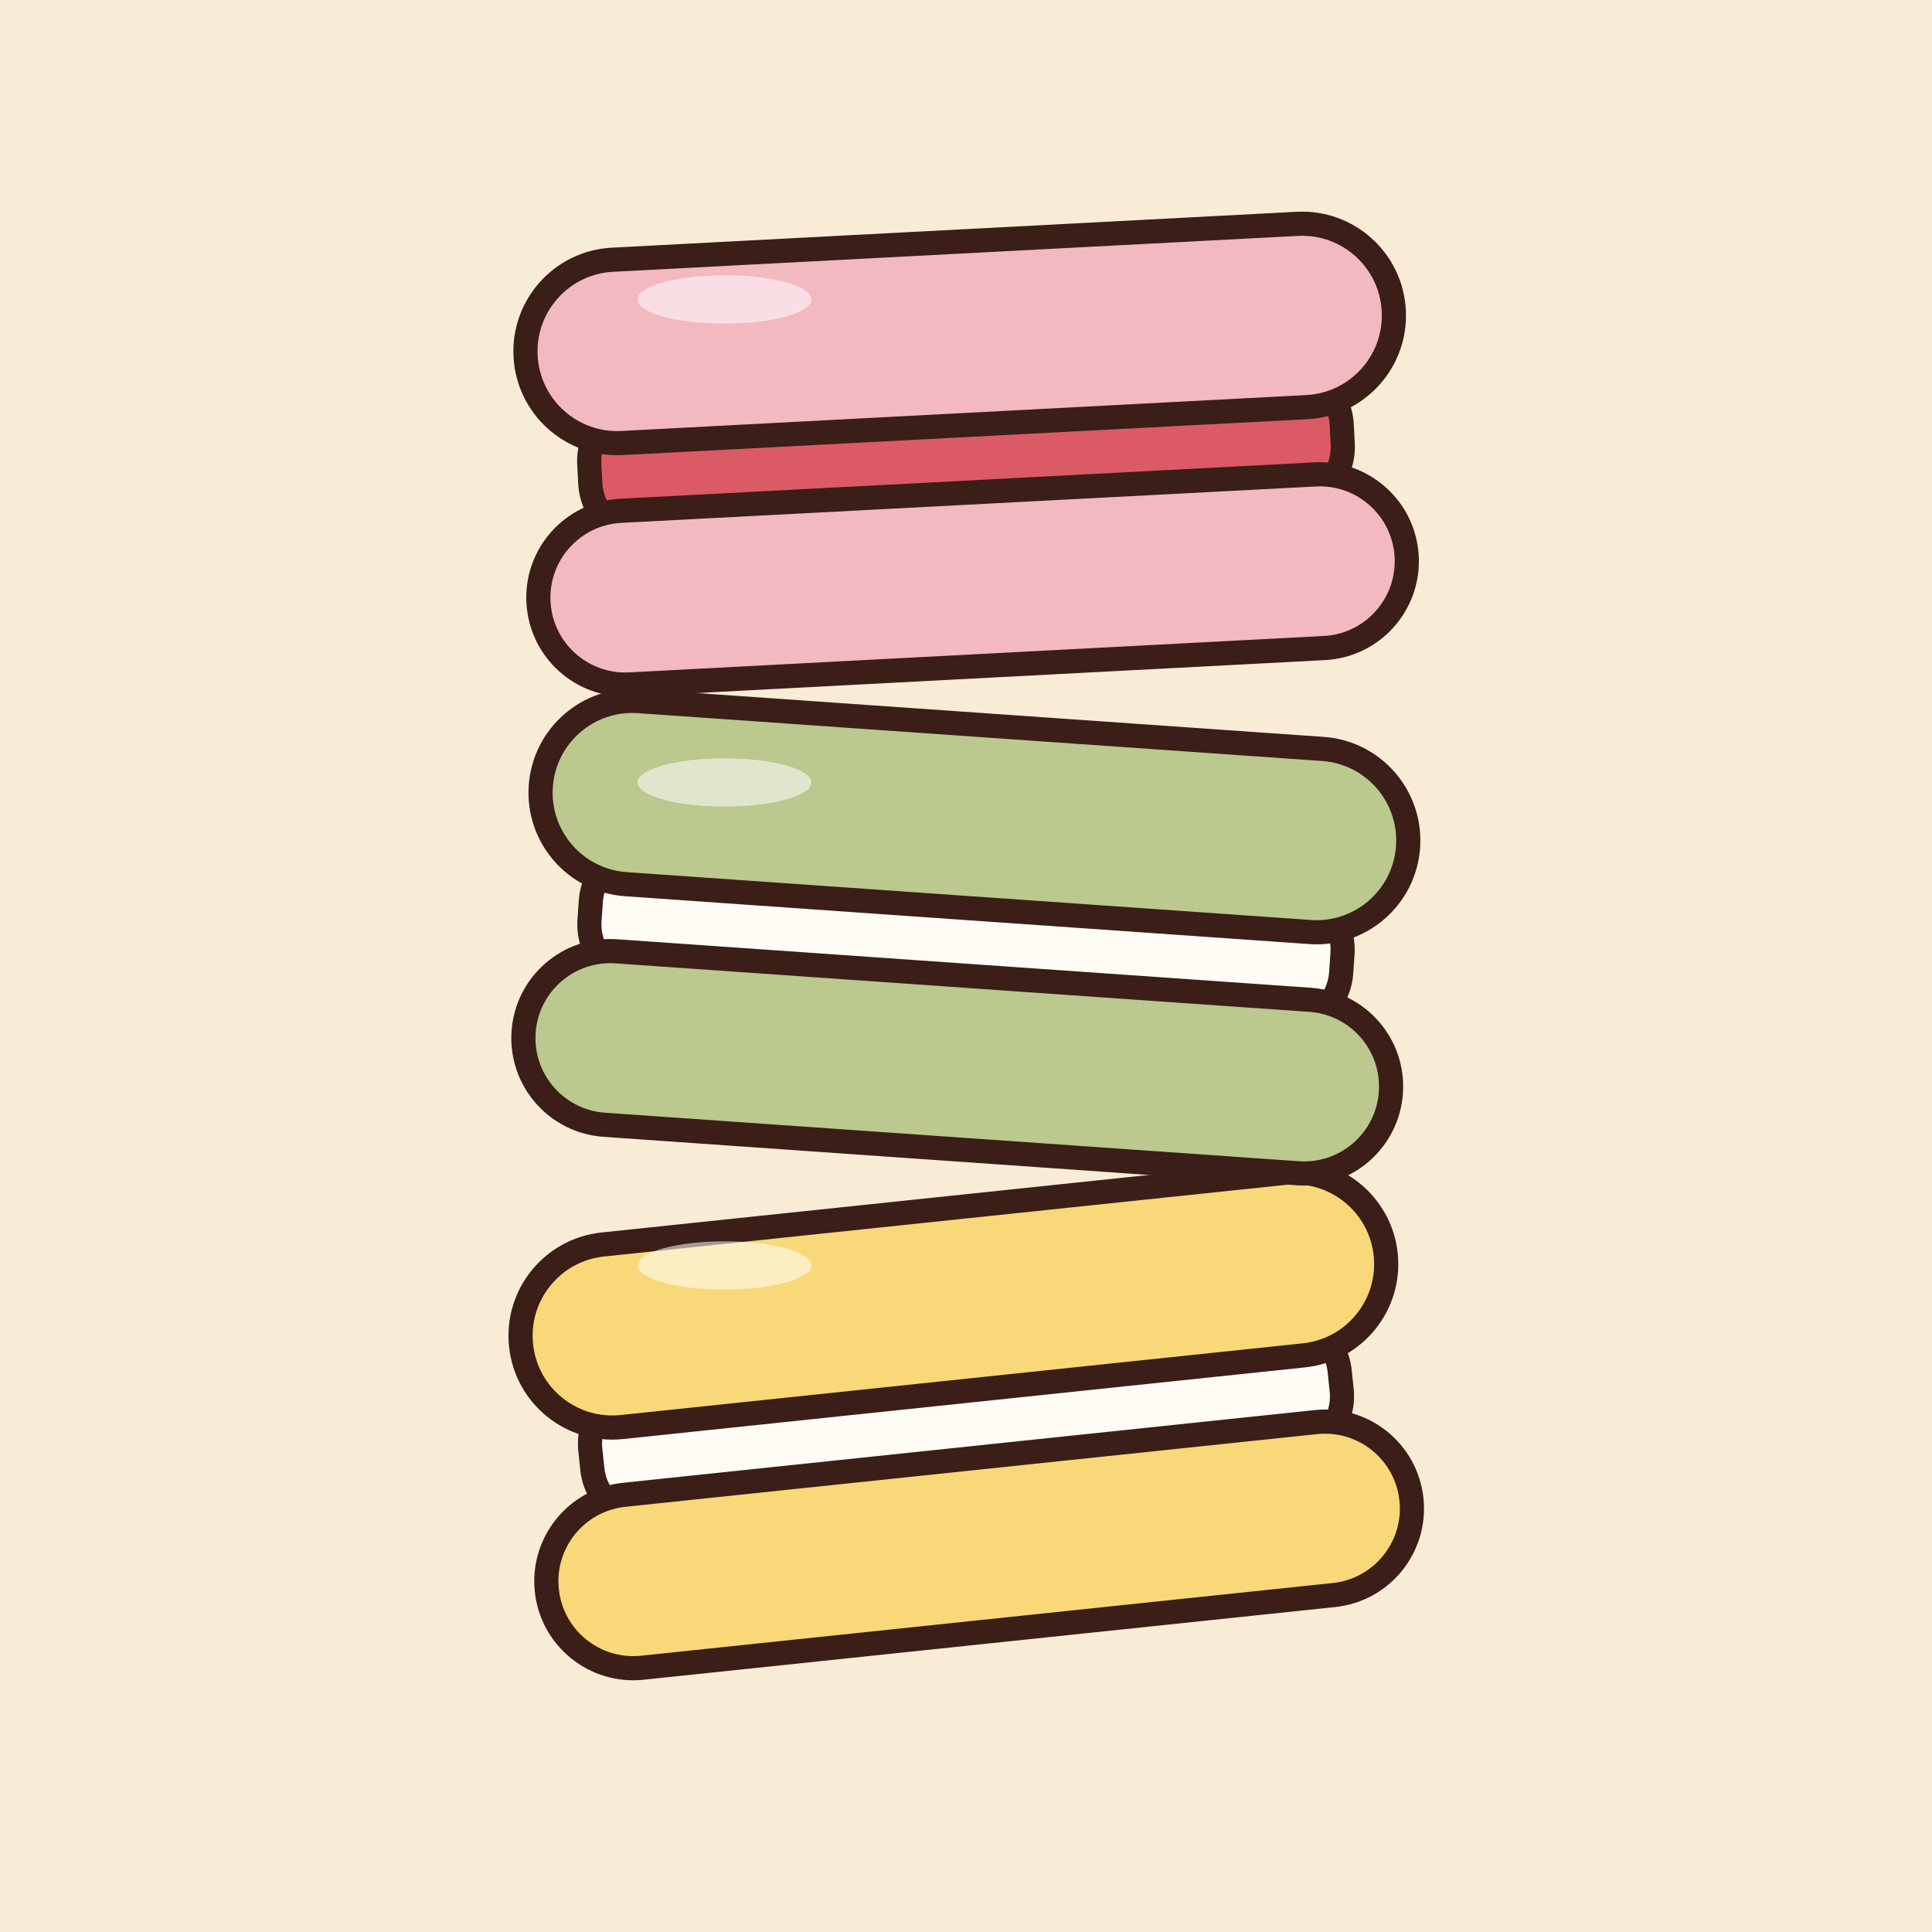
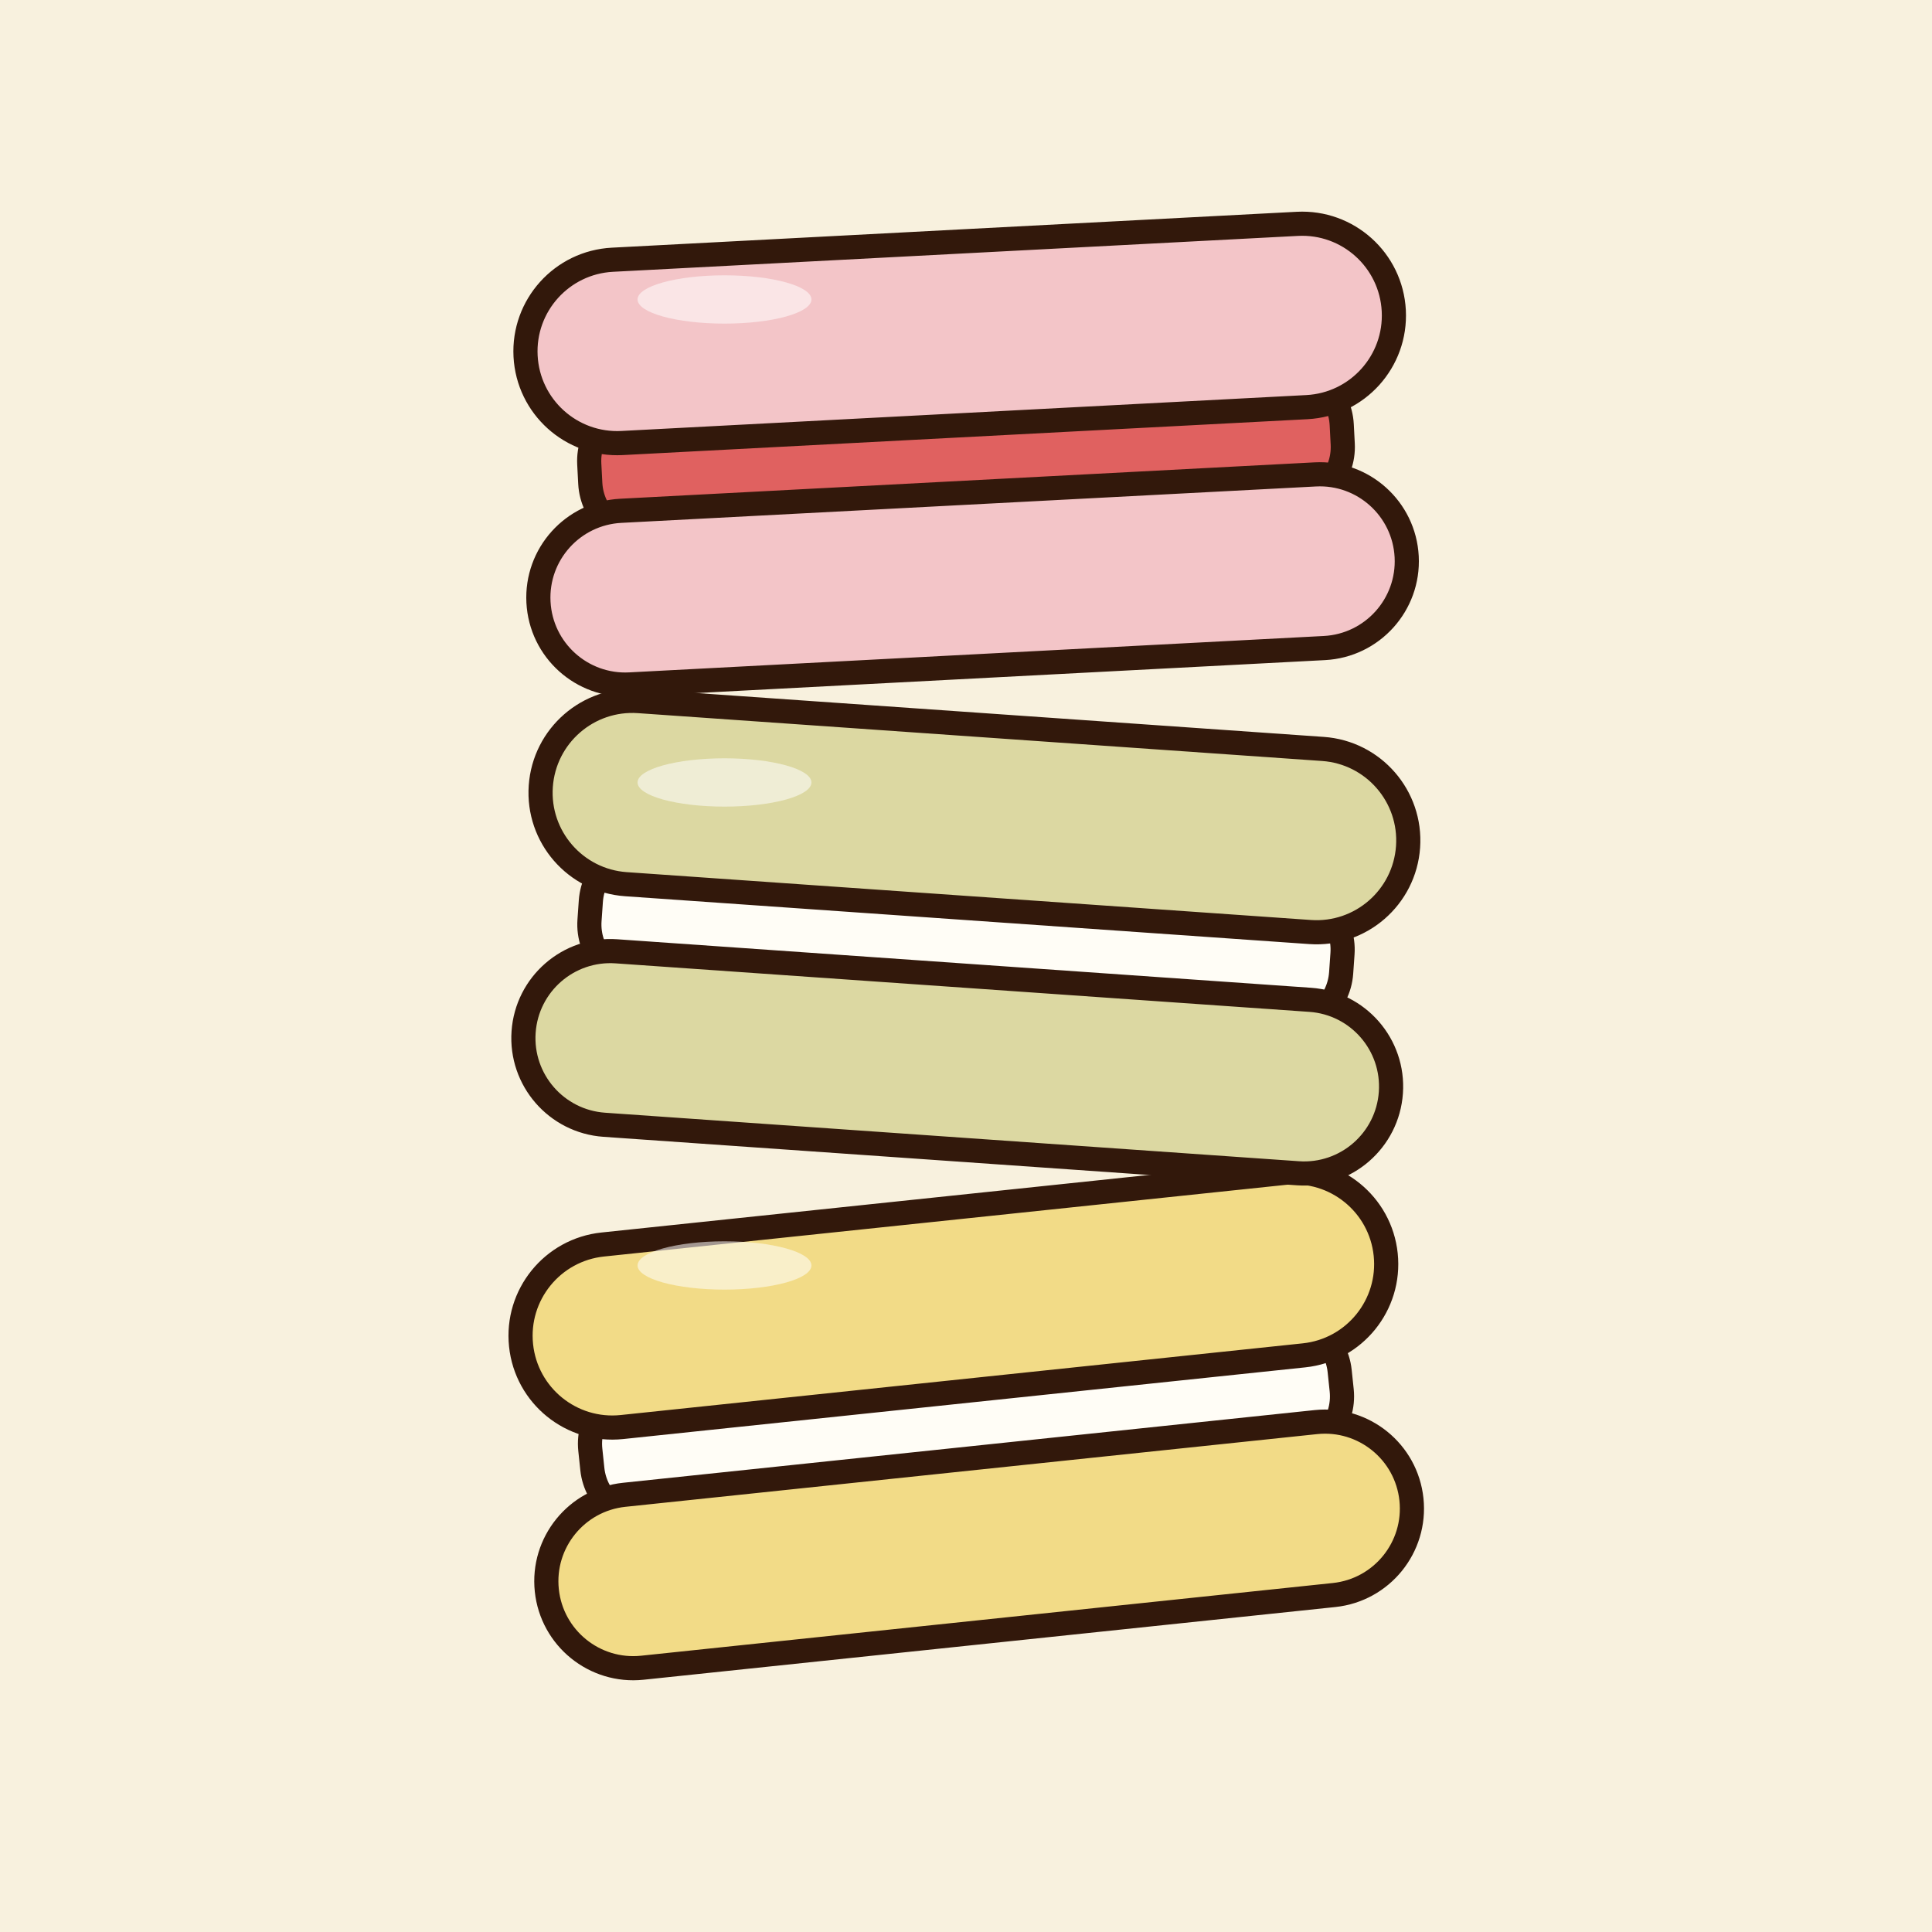
<svg xmlns="http://www.w3.org/2000/svg" viewBox="0 0 400 400">
-   <rect width="400" height="400" fill="#f8ecd6" />
-   <g stroke="#3a1e17" stroke-width="5" stroke-linejoin="round">
+   <rect width="400" height="400" fill="#f8f1de" />
+   <g stroke="#32180b" stroke-width="5" stroke-linejoin="round">
    <g transform="rotate(-6 200 294)">
-       <rect x="122" y="280" width="156" height="28" rx="12" fill="#fffcf6" />
-       <rect x="110" y="250" width="180" height="38" rx="19" fill="#f8d878" />
-       <rect x="110" y="302" width="180" height="36" rx="18" fill="#f8d878" />
+       <rect x="122" y="280" width="156" height="28" rx="12" fill="#fffdf6" />
+       <rect x="110" y="250" width="180" height="38" rx="19" fill="#f2db87" />
+       <rect x="110" y="302" width="180" height="36" rx="18" fill="#f2db87" />
    </g>
    <g transform="rotate(4 200 194)">
-       <rect x="122" y="180" width="156" height="28" rx="12" fill="#fffcf6" />
-       <rect x="110" y="150" width="180" height="38" rx="19" fill="#bbc88e" />
-       <rect x="110" y="202" width="180" height="36" rx="18" fill="#bbc88e" />
+       <rect x="122" y="180" width="156" height="28" rx="12" fill="#fffdf6" />
+       <rect x="110" y="150" width="180" height="38" rx="19" fill="#dcd8a2" />
+       <rect x="110" y="202" width="180" height="36" rx="18" fill="#dcd8a2" />
    </g>
    <g transform="rotate(-3 200 94)">
-       <rect x="122" y="80" width="156" height="28" rx="12" fill="#dc5a66" />
-       <rect x="110" y="50" width="180" height="38" rx="19" fill="#f2b9c0" />
-       <rect x="110" y="102" width="180" height="36" rx="18" fill="#f2b9c0" />
+       <rect x="122" y="80" width="156" height="28" rx="12" fill="#e06160" />
+       <rect x="110" y="50" width="180" height="38" rx="19" fill="#f3c5c8" />
+       <rect x="110" y="102" width="180" height="36" rx="18" fill="#f3c5c8" />
    </g>
  </g>
  <g fill="#fff" opacity=".55">
    <ellipse cx="150" cy="62" rx="18" ry="5" />
    <ellipse cx="150" cy="162" rx="18" ry="5" />
    <ellipse cx="150" cy="262" rx="18" ry="5" />
  </g>
</svg>
